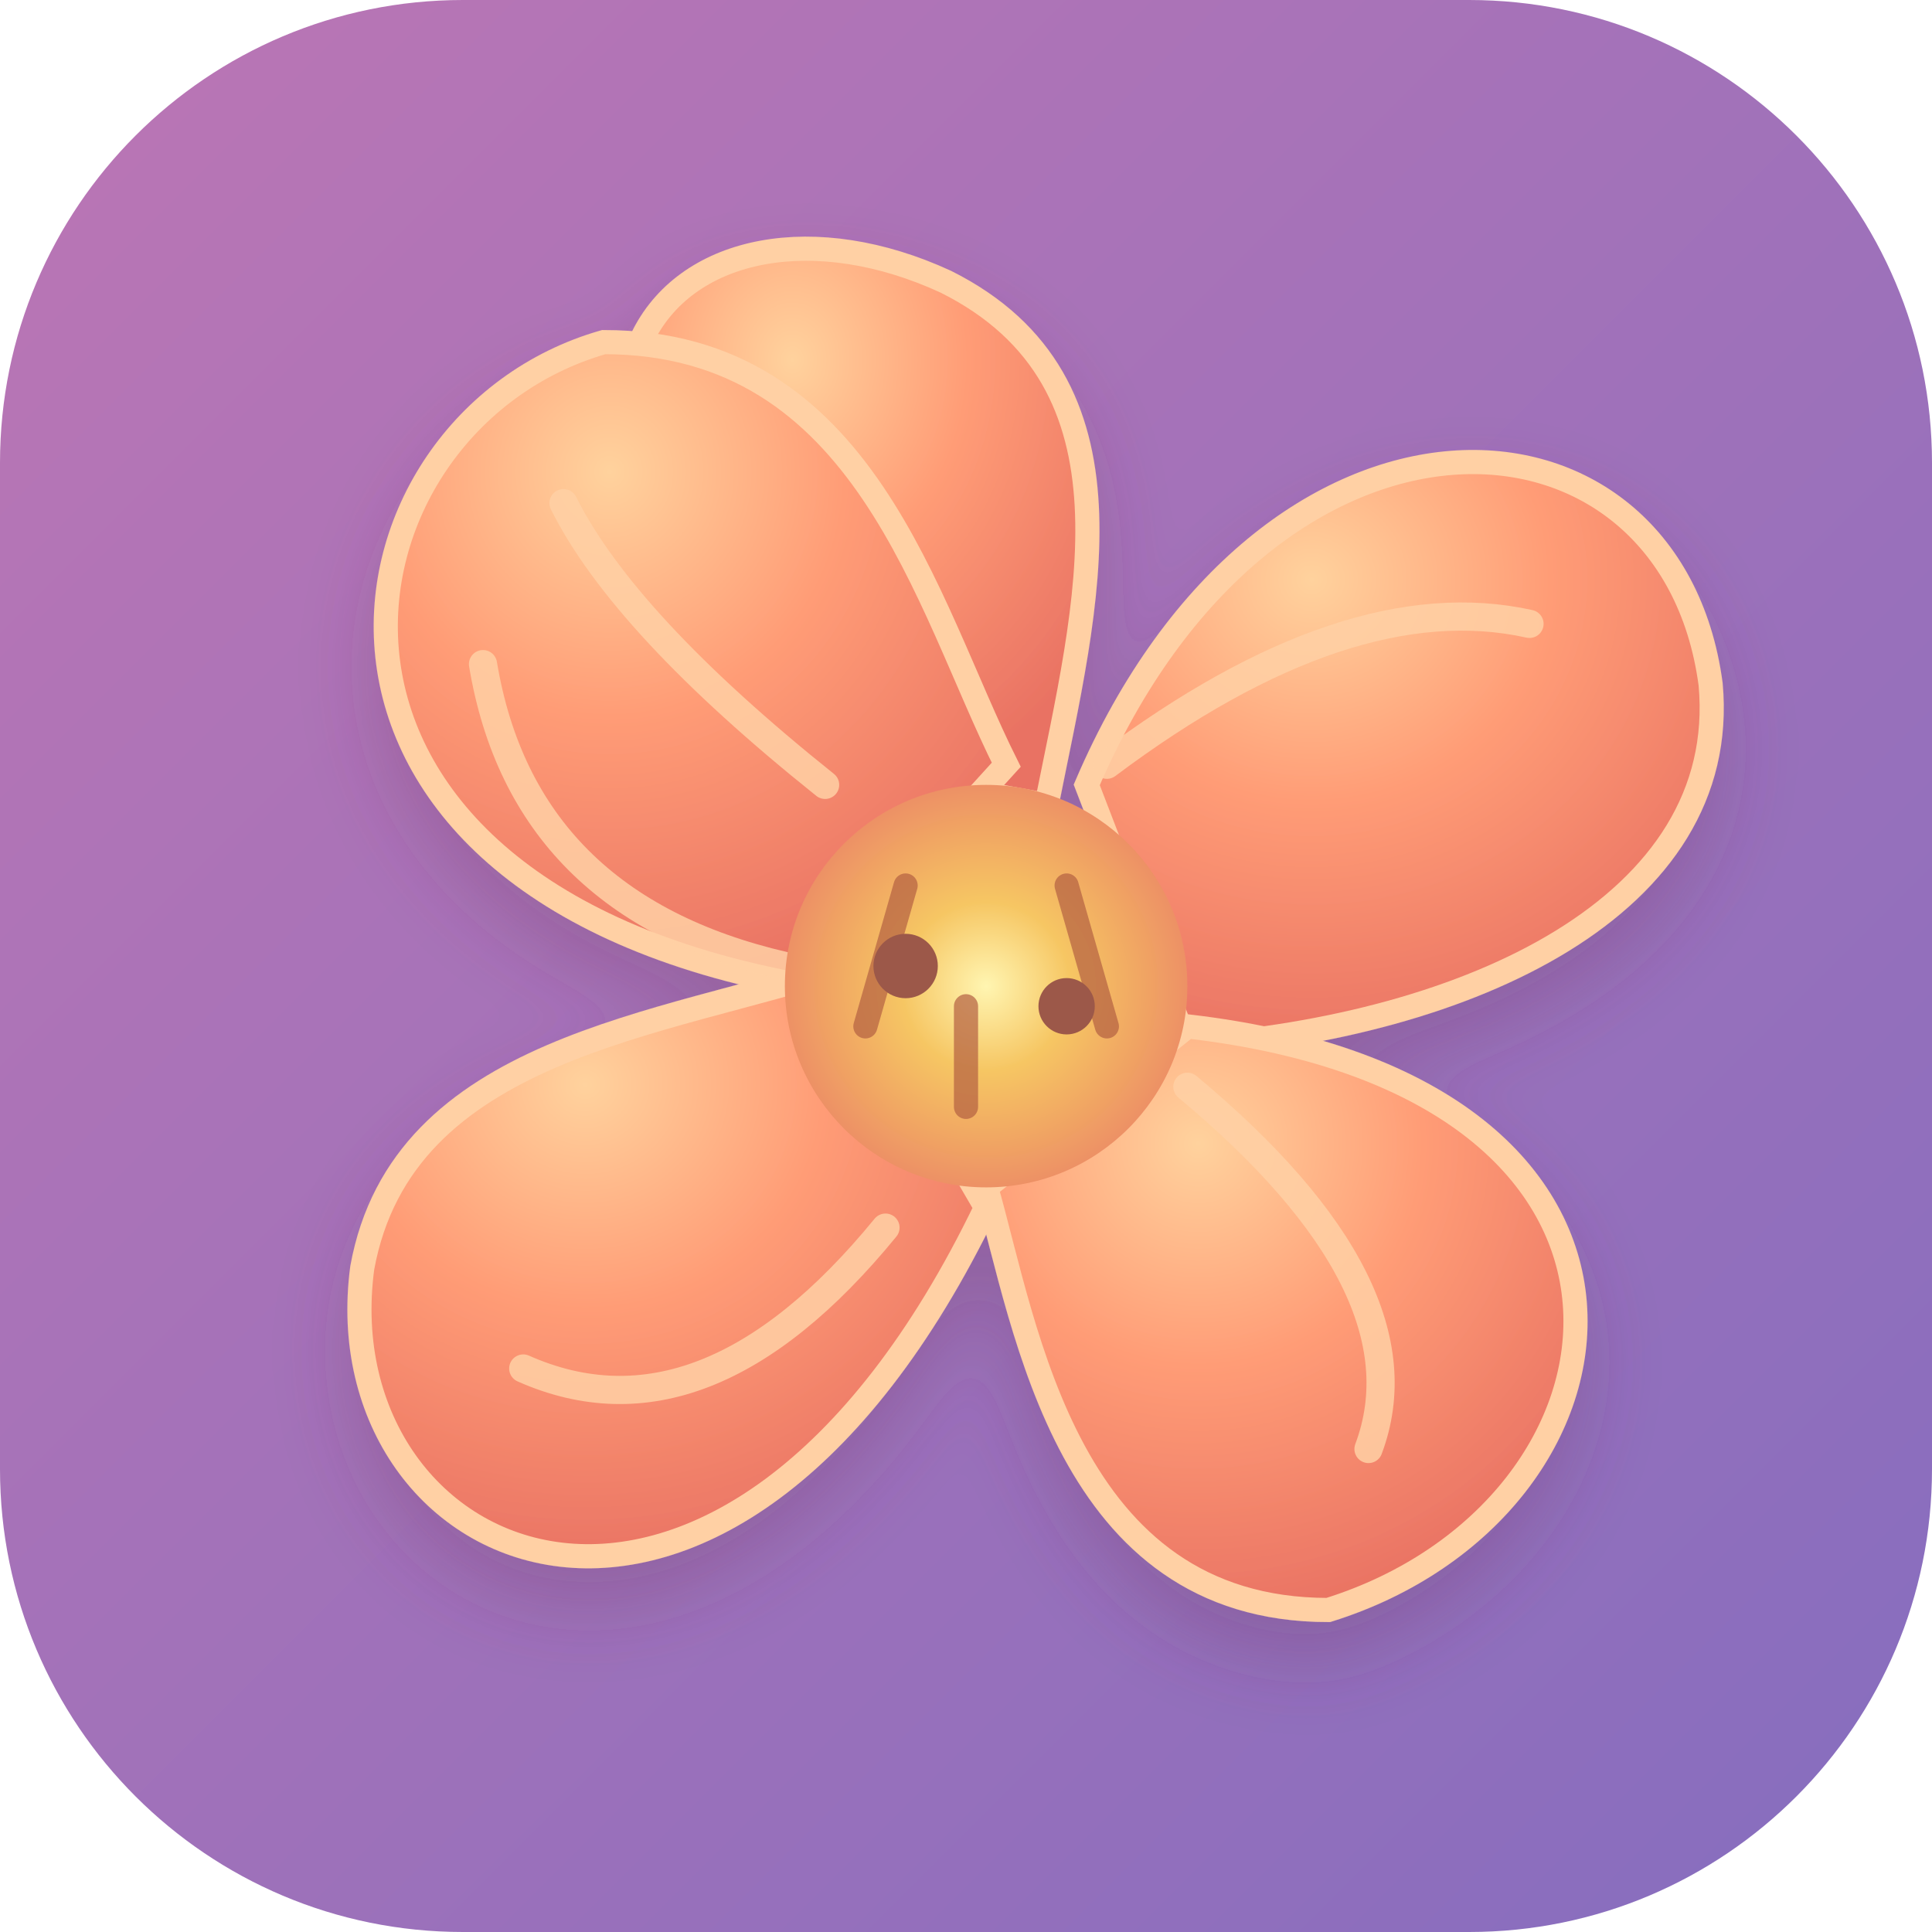
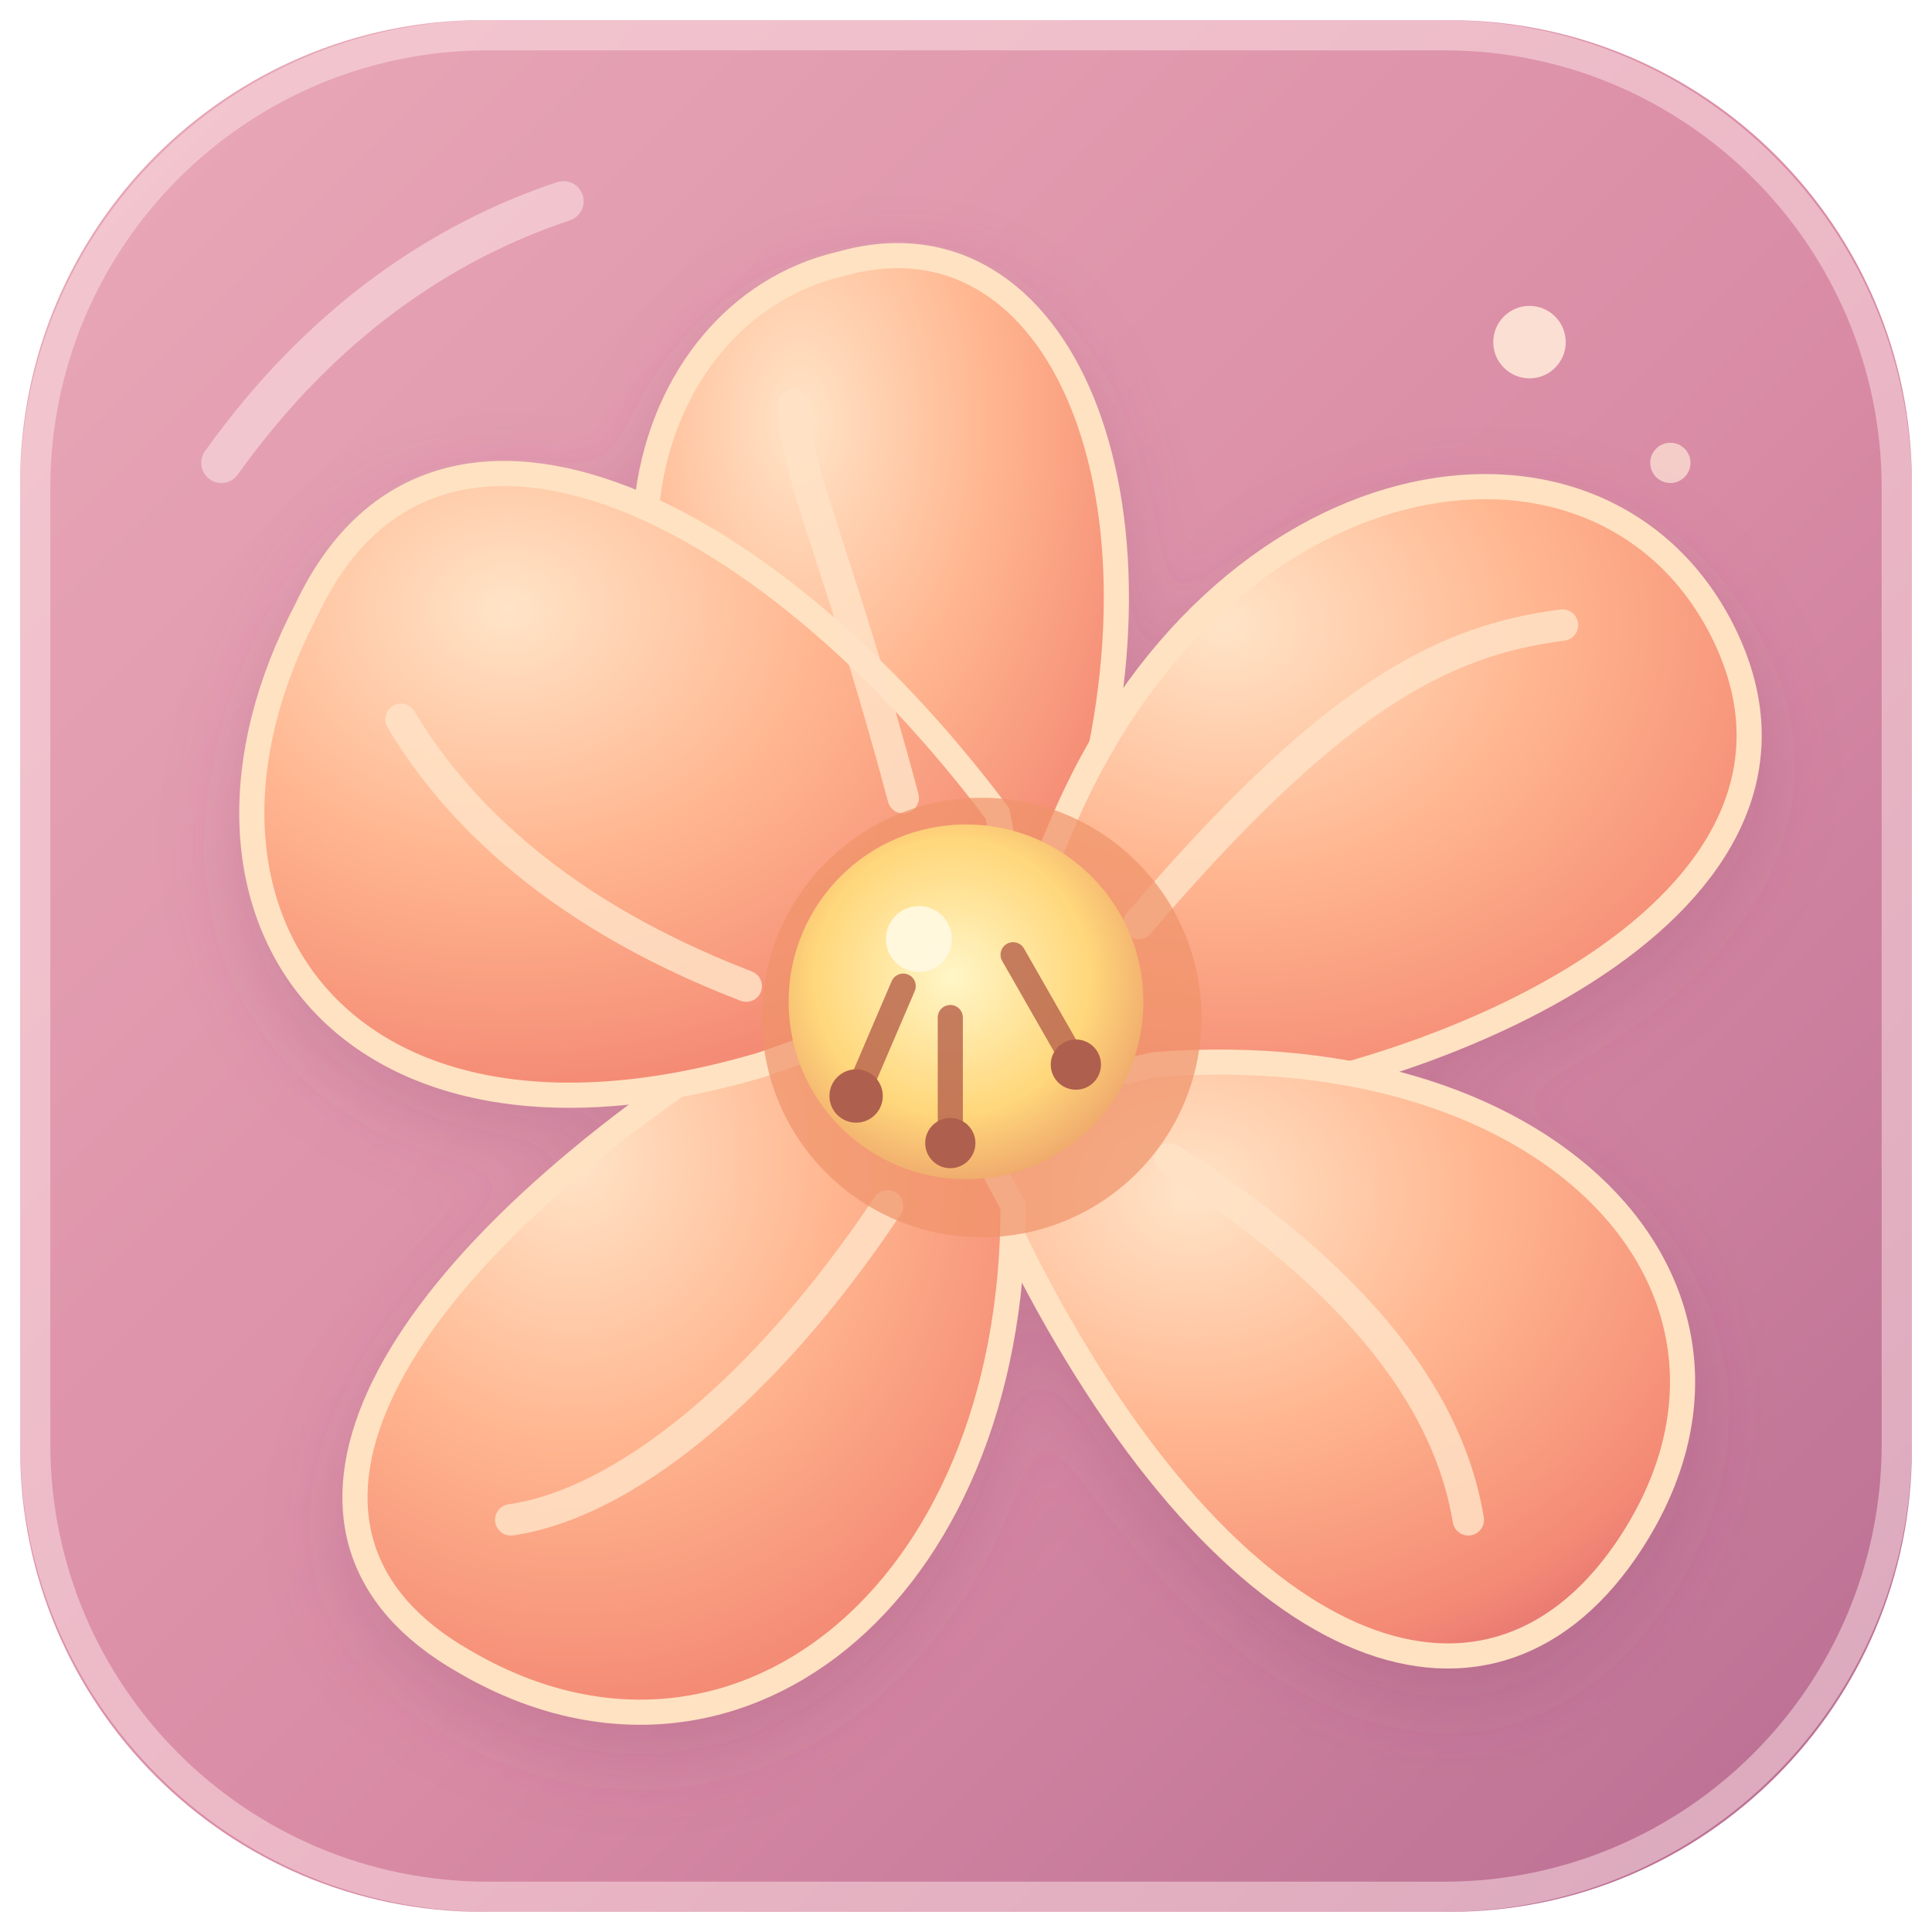
- <svg xmlns="http://www.w3.org/2000/svg" viewBox="0 0 96 96" role="img" aria-label="능소화 꽃 아이콘">
+ <svg xmlns="http://www.w3.org/2000/svg" viewBox="0 0 96 96" role="img" aria-labelledby="t d">
  <defs>
-     <linearGradient id="bg" x1="0" y1="0" x2="1" y2="1">
-       <stop stop-color="#bc76b4" />
-       <stop offset="1" stop-color="#856dbf" />
+     <linearGradient id="plate" x1="0" y1="0" x2="1" y2="1">
+       <stop stop-color="#e9a9b8" />
+       <stop offset=".57" stop-color="#d98ba5" />
+       <stop offset="1" stop-color="#b86d92" />
    </linearGradient>
-     <radialGradient id="petal" cx=".36" cy=".2" r=".83">
-       <stop stop-color="#ffd29d" />
-       <stop offset=".46" stop-color="#ff9c76" />
-       <stop offset="1" stop-color="#e97263" />
+     <radialGradient id="petal" cx=".33" cy=".22" r=".95">
+       <stop stop-color="#ffe4c7" />
+       <stop offset=".43" stop-color="#ffb58f" />
+       <stop offset=".82" stop-color="#f48a74" />
+       <stop offset="1" stop-color="#dc6872" />
    </radialGradient>
-     <radialGradient id="throat">
-       <stop stop-color="#fff5b1" />
-       <stop offset=".42" stop-color="#f6c663" />
-       <stop offset="1" stop-color="#ed9165" />
+     <radialGradient id="inside" cx=".46" cy=".43" r=".72">
+       <stop stop-color="#fff6c7" />
+       <stop offset=".54" stop-color="#ffd77b" />
+       <stop offset="1" stop-color="#e58b62" />
    </radialGradient>
-     <filter id="sh">
-       <feDropShadow dx="0" dy="2" stdDeviation="1.8" flood-color="#71355f" flood-opacity=".24" />
+     <filter id="shadow" x="-25%" y="-25%" width="160%" height="160%">
+       <feDropShadow dx="0" dy="2" stdDeviation="2.5" flood-color="#873f66" flood-opacity=".21" />
    </filter>
  </defs>
-   <rect width="96" height="96" rx="23" fill="url(#bg)" />
-   <g filter="url(#sh)" transform="translate(48 48)">
-     <path d="M-7 -10 C -26 -29 -14 -40 -1 -34 C 9 -29 6 -18 4 -8 Z" fill="url(#petal)" stroke="#ffd0a4" stroke-width="1.2" />
-     <path d="M6 -9 C 15 -30 35 -29 37 -14 C 38 -3 25 3 11 4 Z" fill="url(#petal)" stroke="#ffd0a4" stroke-width="1.2" />
-     <path d="M11 3 C 37 6 34 27 18 32 C 5 32 3 18 1 11 Z" fill="url(#petal)" stroke="#ffd0a4" stroke-width="1.2" />
-     <path d="M1 12 C -12 39 -32 30 -30 15 C -28 4 -15 3 -6 0 Z" fill="url(#petal)" stroke="#ffd0a4" stroke-width="1.2" />
-     <path d="M-8 1 C -36 -4 -32 -27 -18 -31 C -5 -31 -2 -18 2 -10 Z" fill="url(#petal)" stroke="#ffd0a4" stroke-width="1.2" />
-     <path d="M-7 -9 Q -17 -17 -20 -23 M7 -10 Q19 -19 28 -17 M11 6 Q23 16 20 24 M-4 13 Q-13 24 -22 20 M-9 0 Q-22 -3 -24 -15" fill="none" stroke="#ffd0a4" opacity=".85" stroke-width="1.4" stroke-linecap="round" />
-     <circle cx="1" cy="1" r="10" fill="url(#throat)" />
-     <path d="M-3 -4L-5 3M5 -4L7 3M0 2L0 7" stroke="#b35f42" stroke-width="1.2" opacity=".7" stroke-linecap="round" />
-     <circle cx="-3" cy="0" r="1.6" fill="#9c5949" />
-     <circle cx="5" cy="2" r="1.4" fill="#9c5949" />
+   <rect x="1" y="1" width="94" height="94" rx="23" fill="url(#plate)" />
+   <rect x="1.75" y="1.75" width="92.5" height="92.5" rx="22.5" fill="none" stroke="#ffe8e9" stroke-opacity=".48" stroke-width="1.5" />
+   <path d="M11 23C16 16 22 12 28 10" fill="none" stroke="#ffe9e9" stroke-opacity=".52" stroke-width="2" stroke-linecap="round" />
+   <g filter="url(#shadow)" transform="translate(48 49) scale(.78)">
+     <path d="M-10-7C-27-23-21-43-8-46C6-50 14-31 7-9L2 2Z" fill="url(#petal)" stroke="#ffe2c2" stroke-width="1.6" />
+     <path d="M6-10C16-34 40-38 48-23C57-6 32 6 12 8L0 4Z" fill="url(#petal)" stroke="#ffe2c2" stroke-width="1.6" />
+     <path d="M12 5C38 3 53 20 42 36C33 49 17 43 4 18L-1 8Z" fill="url(#petal)" stroke="#ffe2c2" stroke-width="1.6" />
+     <path d="M3 14C3 39-15 53-32 43C-46 35-38 19-15 4L-4 1Z" fill="url(#petal)" stroke="#ffe2c2" stroke-width="1.6" />
+     <path d="M-13 5C-40 13-52-5-42-24C-34-41-13-31 2-11L4-1Z" fill="url(#petal)" stroke="#ffe2c2" stroke-width="1.6" />
+     <g fill="none" stroke="#ffe2c5" stroke-opacity=".85" stroke-width="2" stroke-linecap="round">
+       <path d="M-4-12C-8-27-11-33-11-37" />
+       <path d="M11-4C23-18 30-22 38-23" />
+       <path d="M13 11C27 20 31 28 32 34" />
+       <path d="M-5 14C-13 26-22 33-29 34" />
+       <path d="M-14 0C-27-5-33-12-36-17" />
+     </g>
+     <circle cy="2" cx="1" r="14" fill="#ef936a" opacity=".7" />
+     <circle cy="1" cx="0" r="11.3" fill="url(#inside)" />
+     <g stroke="#bc6a50" stroke-width="1.6" stroke-linecap="round" opacity=".86">
+       <path d="M-4 0L-7 7" />
+       <path d="M3-2L7 5" />
+       <path d="M-1 2L-1 10" />
+     </g>
+     <g fill="#af5f4e">
+       <circle cx="-7" cy="7" r="1.7" />
+       <circle cx="7" cy="5" r="1.6" />
+       <circle cx="-1" cy="10" r="1.6" />
+     </g>
+     <circle cx="-3" cy="-3" r="2.1" fill="#fff9e0" opacity=".95" />
  </g>
+   <circle cx="76" cy="17" r="1.8" fill="#ffe8d8" opacity=".9" />
+   <circle cx="83" cy="23" r="1" fill="#ffe8d8" opacity=".7" />
</svg>
